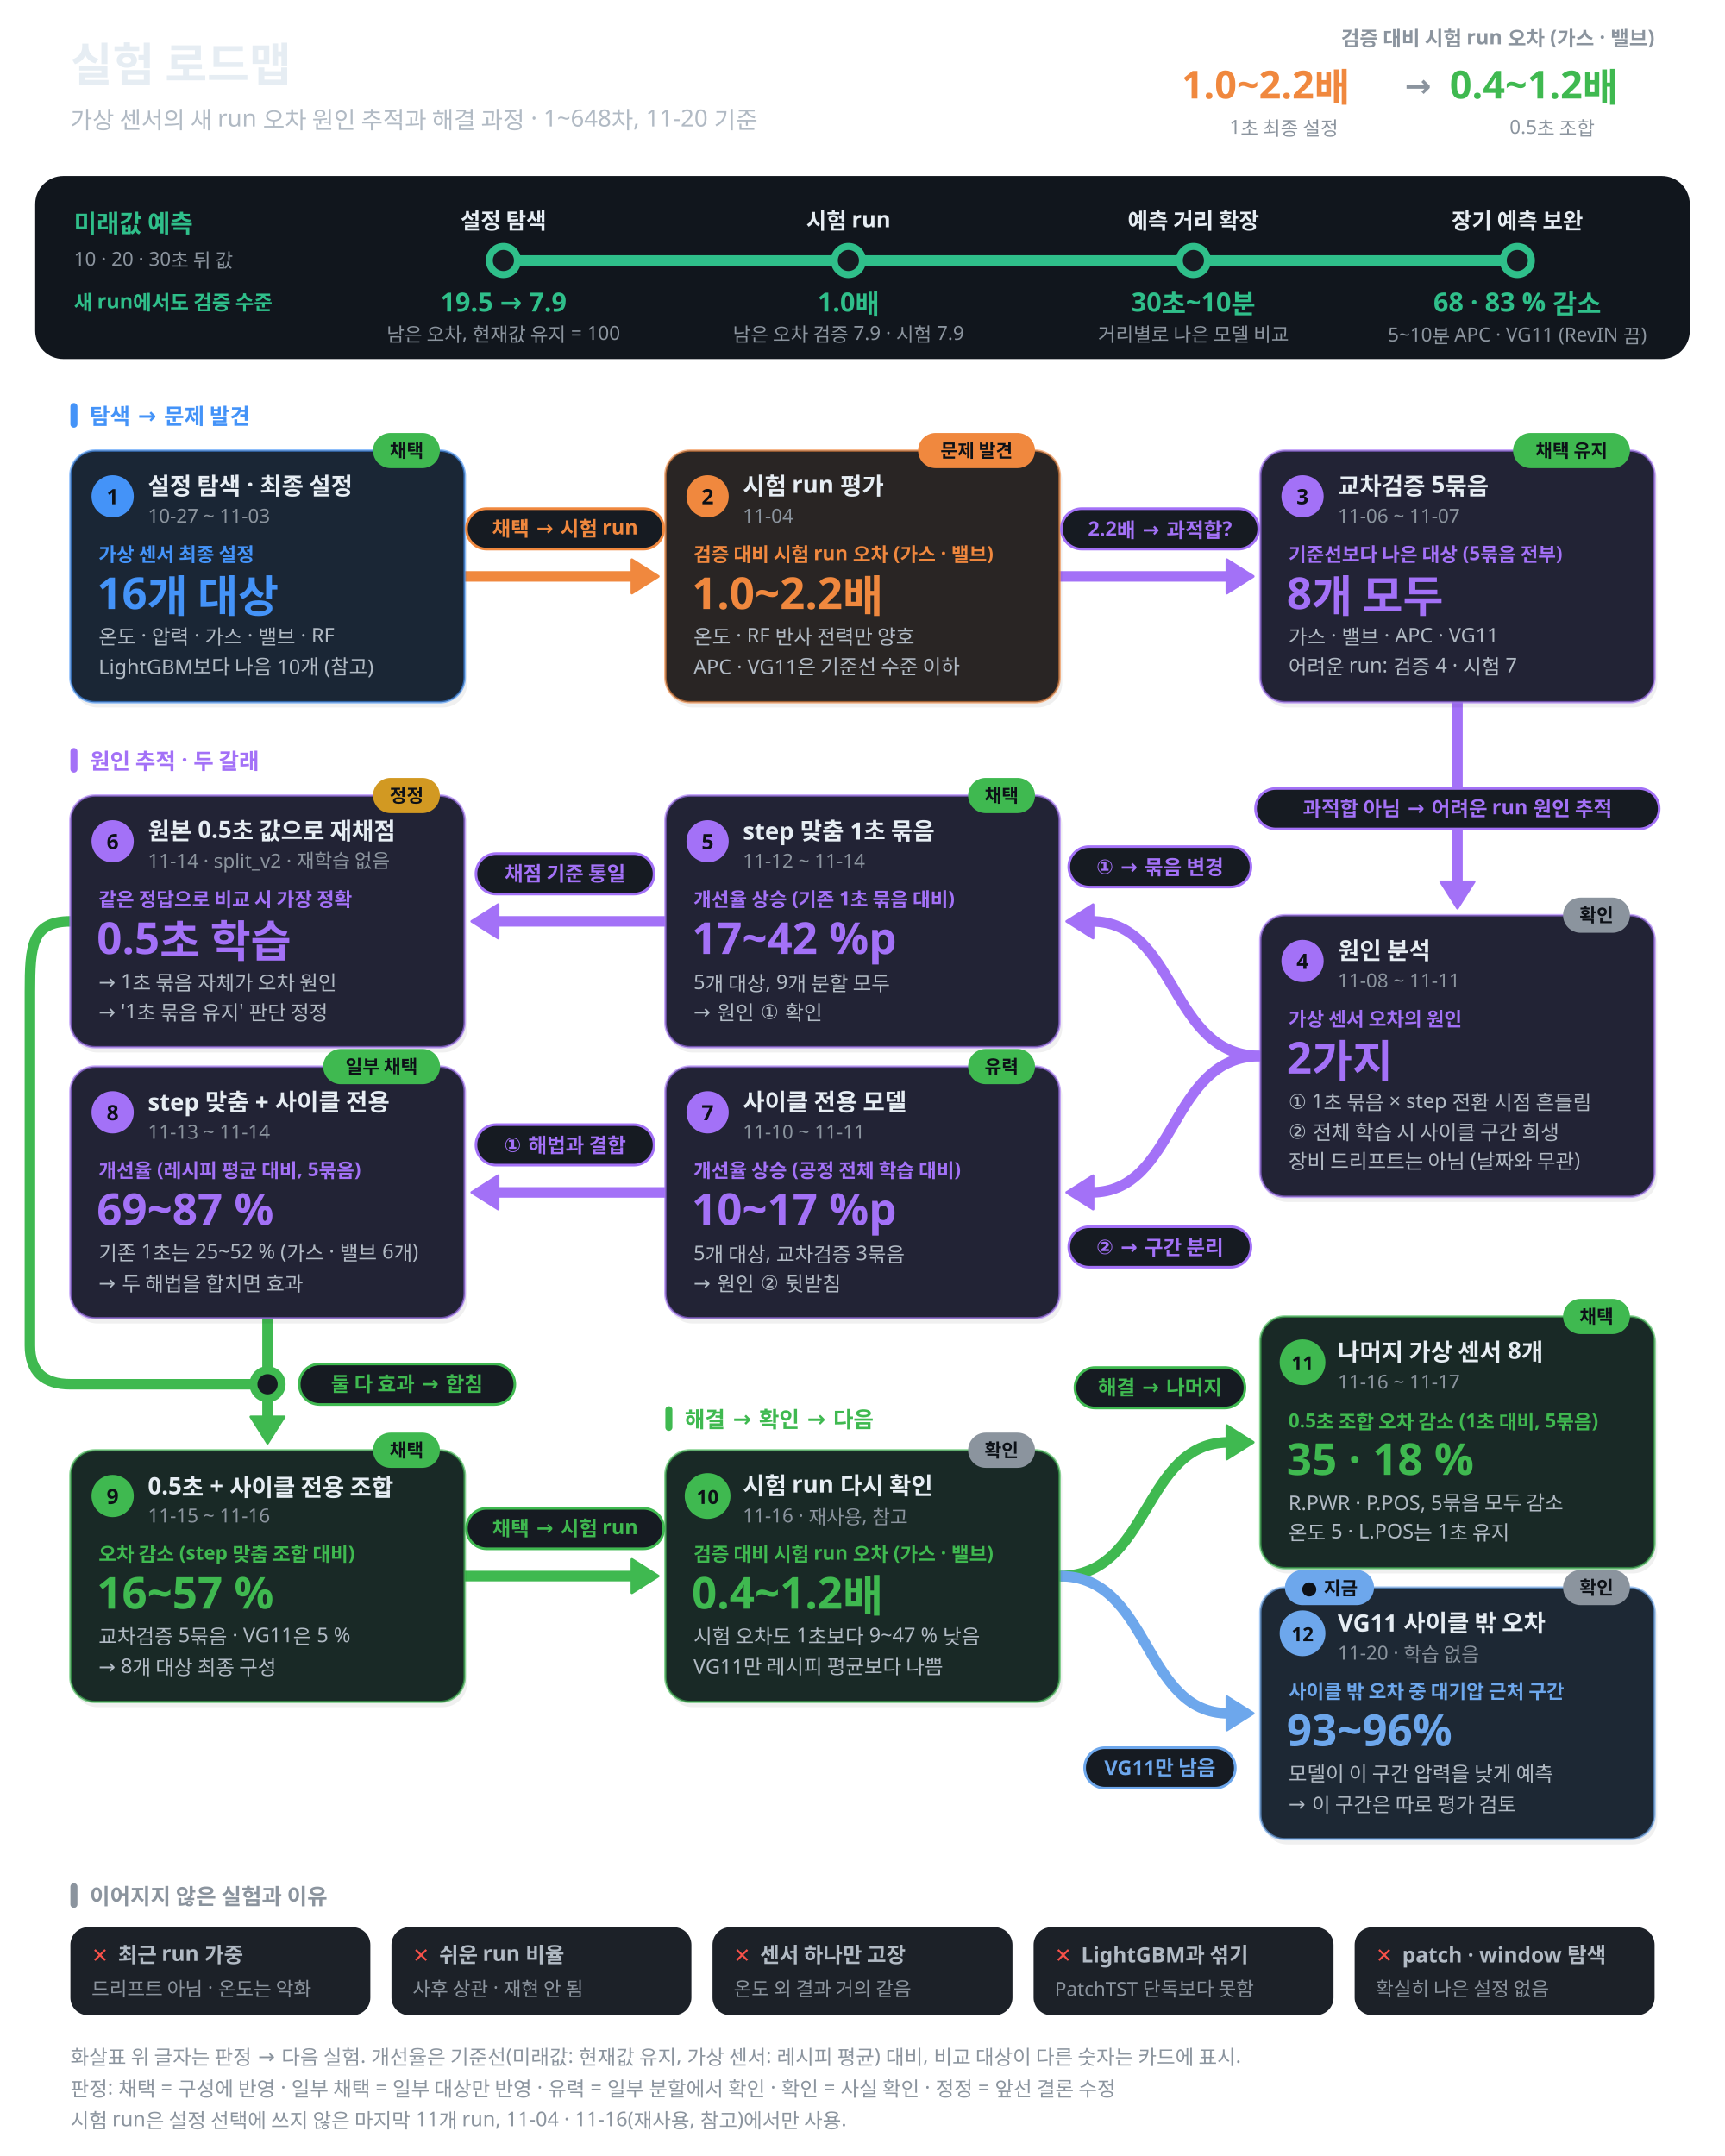
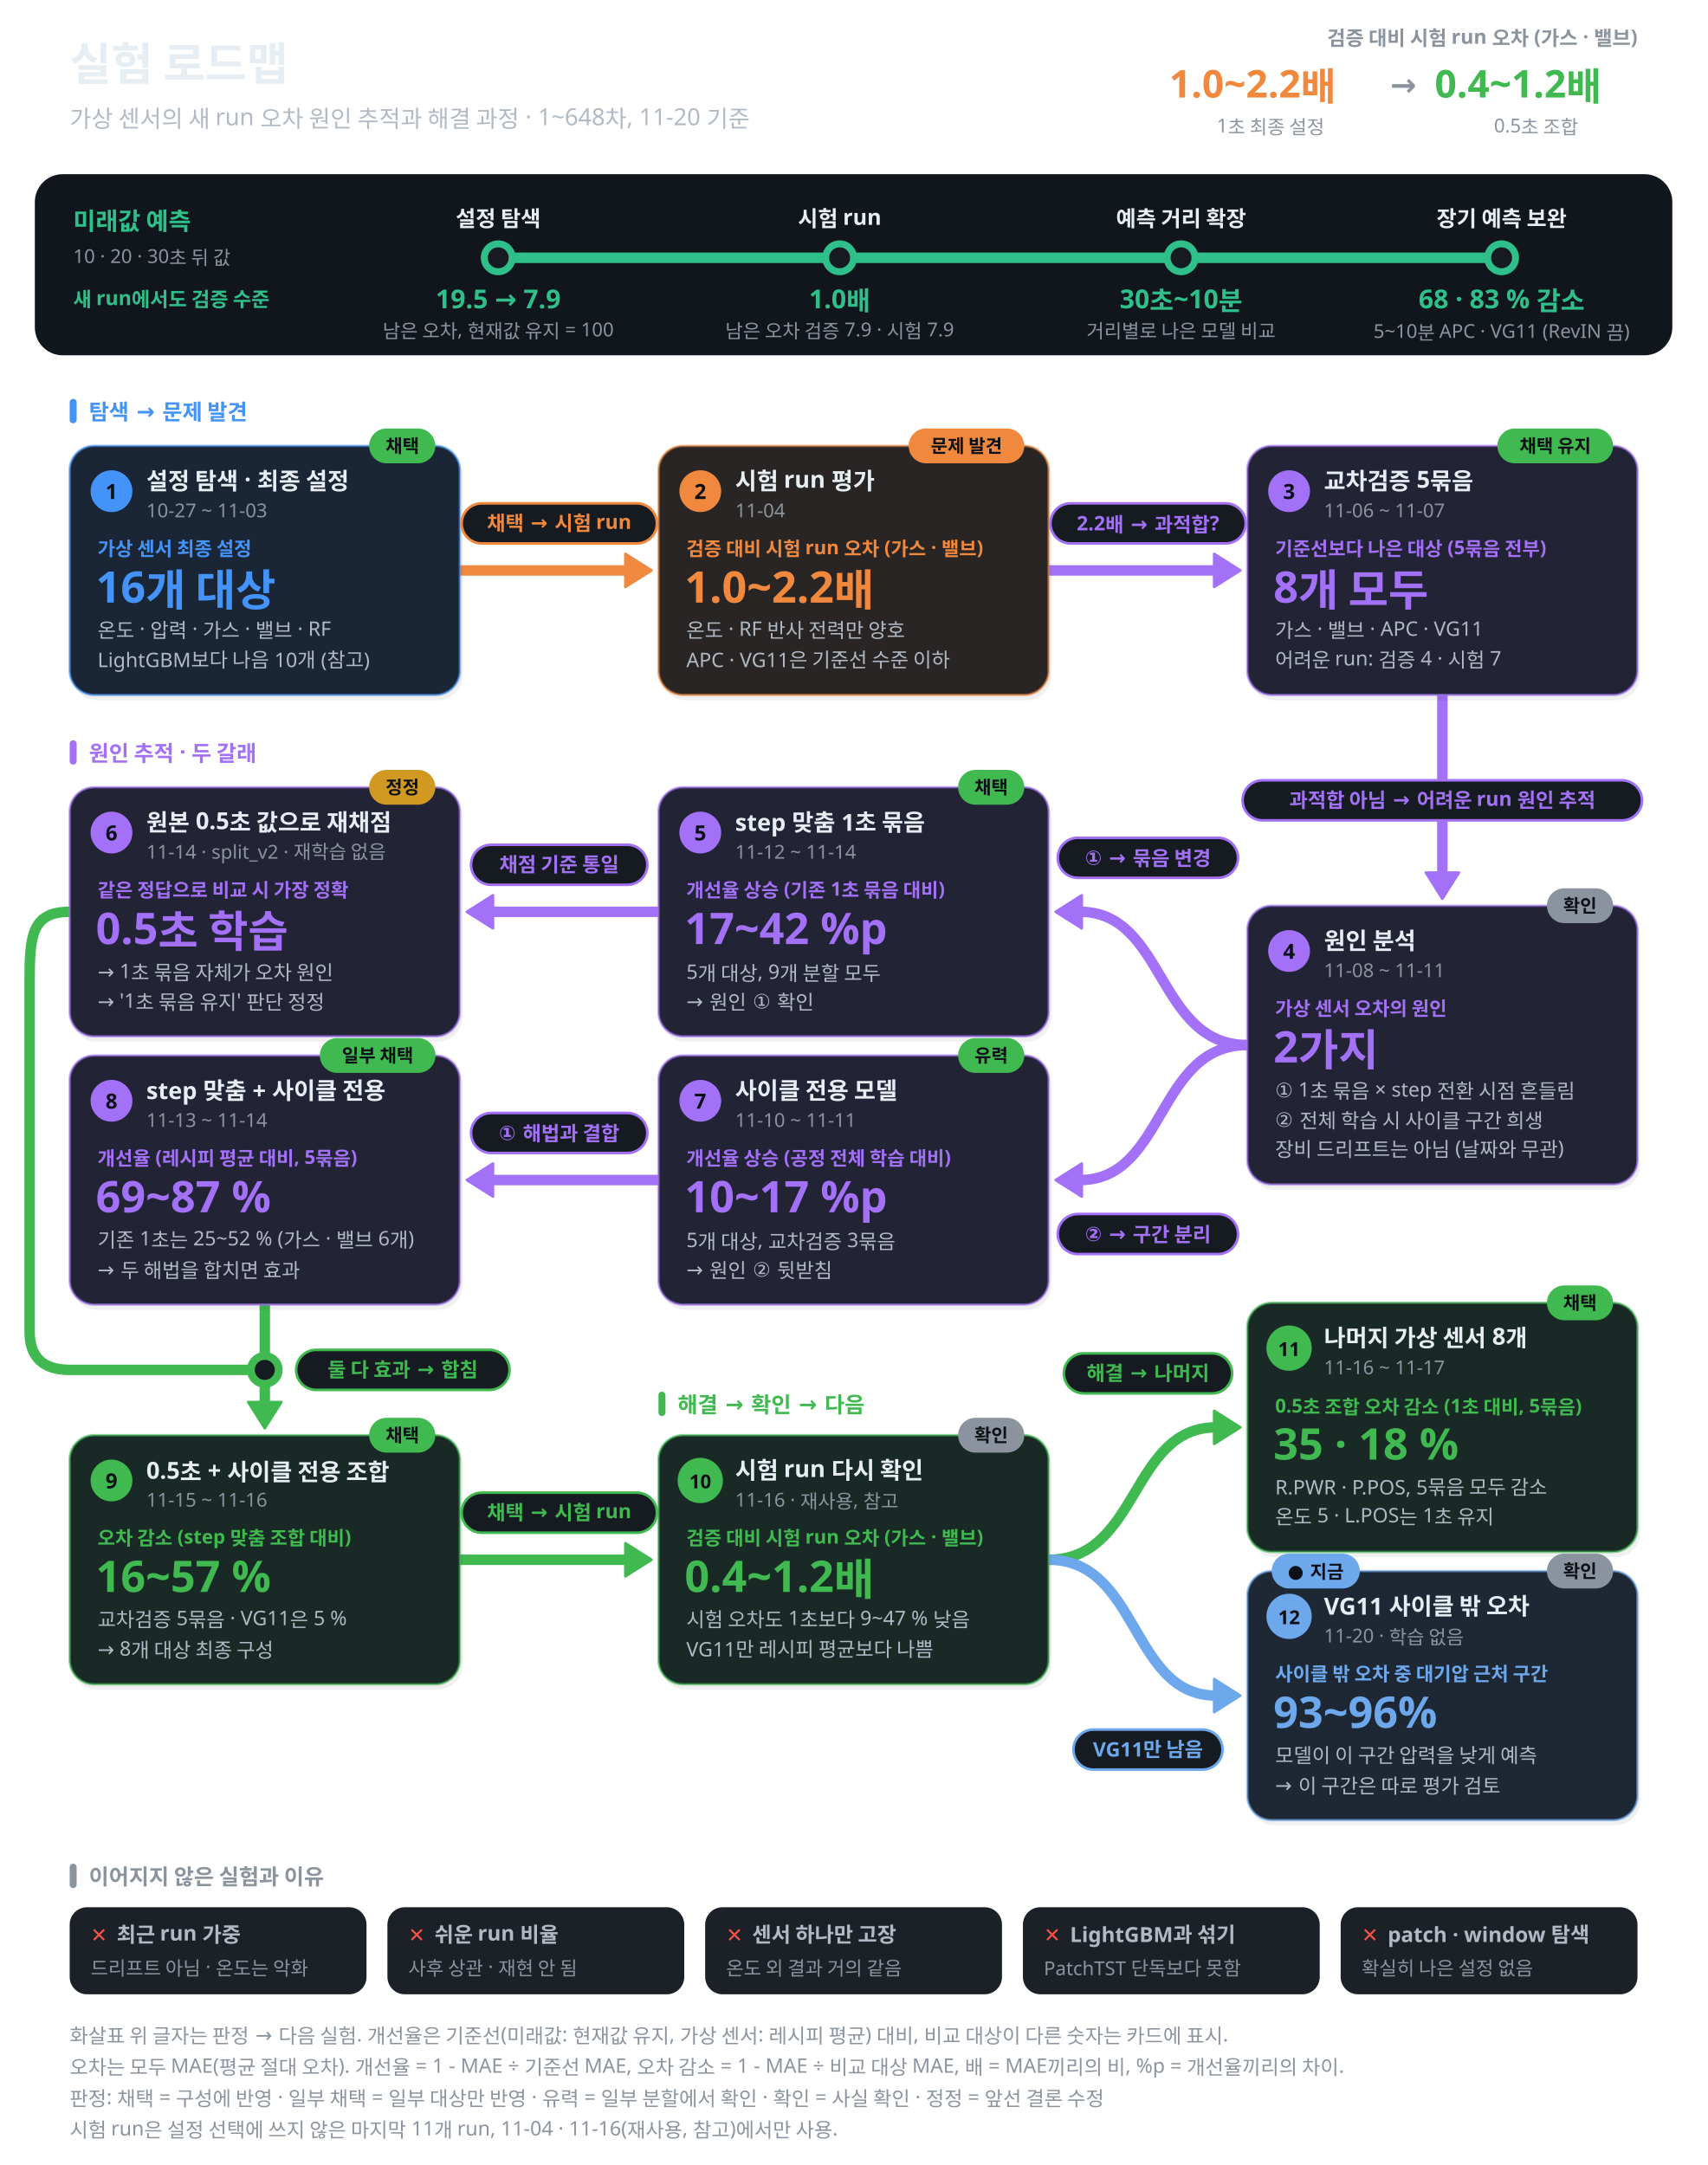
- <svg xmlns="http://www.w3.org/2000/svg" width="980" height="1225" viewBox="0 0 980 1225" role="img" aria-label="실험 로드맵: 가상 센서의 검증 대비 시험 run 오차를 1.0~2.2배에서 0.4~1.2배로 줄이기까지 (1~648차)" font-family="'Pretendard','Apple SD Gothic Neo','Malgun Gothic','Noto Sans KR',system-ui,sans-serif">
+ <svg xmlns="http://www.w3.org/2000/svg" width="980" height="1243" viewBox="0 0 980 1243" role="img" aria-label="실험 로드맵: 가상 센서의 검증 대비 시험 run 오차를 1.0~2.2배에서 0.4~1.2배로 줄이기까지 (1~648차)" font-family="'Pretendard','Apple SD Gothic Neo','Malgun Gothic','Noto Sans KR',system-ui,sans-serif">
  <text x="40.0" y="46.0" font-size="26" font-weight="800" fill="#e6edf3" text-anchor="start">실험 로드맵</text>
  <text x="40.0" y="73.0" font-size="13.5" font-weight="400" fill="#b1bac4" text-anchor="start">가상 센서의 새 run 오차 원인 추적과 해결 과정 · 1~648차, 11-20 기준</text>
  <text x="940.0" y="26.0" font-size="11.5" font-weight="700" fill="#8b949e" text-anchor="end">검증 대비 시험 run 오차 (가스 · 밸브)</text>
  <text x="671.2" y="56.0" font-size="22" font-weight="800" fill="#f0883e" text-anchor="start">1.0~2.2배</text>
  <text x="805.6" y="55.0" font-size="18" font-weight="700" fill="#8b949e" text-anchor="middle">→</text>
  <text x="823.6" y="56.0" font-size="22" font-weight="800" fill="#3fb950" text-anchor="start">0.4~1.2배</text>
  <text x="729.4" y="76.0" font-size="11" font-weight="400" fill="#8b949e" text-anchor="middle">1초 최종 설정</text>
  <text x="881.8" y="76.0" font-size="11" font-weight="400" fill="#8b949e" text-anchor="middle">0.5초 조합</text>
  <rect x="20" y="100" width="940" height="104" rx="16" fill="#11161d" />
  <text x="42.0" y="132.0" font-size="14" font-weight="800" fill="#2fbf8a" text-anchor="start">미래값 예측</text>
  <text x="42.0" y="151.0" font-size="11" font-weight="400" fill="#8b949e" text-anchor="start">10 · 20 · 30초 뒤 값</text>
  <text x="42.0" y="176.0" font-size="11.5" font-weight="700" fill="#2fbf8a" text-anchor="start">새 run에서도 검증 수준</text>
  <line x1="286" y1="148" x2="862" y2="148" stroke="#2fbf8a" stroke-width="6" stroke-linecap="round" />
  <circle cx="286" cy="148" r="8" fill="#161b22" stroke="#2fbf8a" stroke-width="4" />
  <text x="286.0" y="130.0" font-size="12.5" font-weight="700" fill="#e6edf3" text-anchor="middle">설정 탐색</text>
  <text x="286.0" y="177.0" font-size="15" font-weight="800" fill="#2fbf8a" text-anchor="middle">19.5 → 7.9</text>
  <text x="286.0" y="194.0" font-size="11" font-weight="400" fill="#8b949e" text-anchor="middle">남은 오차, 현재값 유지 = 100</text>
  <circle cx="482" cy="148" r="8" fill="#161b22" stroke="#2fbf8a" stroke-width="4" />
  <text x="482.0" y="130.0" font-size="12.5" font-weight="700" fill="#e6edf3" text-anchor="middle">시험 run</text>
  <text x="482.0" y="177.0" font-size="15" font-weight="800" fill="#2fbf8a" text-anchor="middle">1.0배</text>
  <text x="482.0" y="194.0" font-size="11" font-weight="400" fill="#8b949e" text-anchor="middle">남은 오차 검증 7.9 · 시험 7.9</text>
  <circle cx="678" cy="148" r="8" fill="#161b22" stroke="#2fbf8a" stroke-width="4" />
  <text x="678.0" y="130.0" font-size="12.5" font-weight="700" fill="#e6edf3" text-anchor="middle">예측 거리 확장</text>
  <text x="678.0" y="177.0" font-size="15" font-weight="800" fill="#2fbf8a" text-anchor="middle">30초~10분</text>
  <text x="678.0" y="194.0" font-size="11" font-weight="400" fill="#8b949e" text-anchor="middle">거리별로 나은 모델 비교</text>
  <circle cx="862" cy="148" r="8" fill="#161b22" stroke="#2fbf8a" stroke-width="4" />
  <text x="862.0" y="130.0" font-size="12.5" font-weight="700" fill="#e6edf3" text-anchor="middle">장기 예측 보완</text>
  <text x="862.0" y="177.0" font-size="15" font-weight="800" fill="#2fbf8a" text-anchor="middle">68 · 83 % 감소</text>
  <text x="862.0" y="194.0" font-size="11" font-weight="400" fill="#8b949e" text-anchor="middle">5~10분 APC · VG11 (RevIN 끔)</text>
  <rect x="40" y="229" width="4" height="14" rx="2" fill="#4493f8" />
  <text x="51.0" y="241.0" font-size="12.5" font-weight="800" fill="#4493f8" text-anchor="start">탐색 → 문제 발견</text>
  <rect x="40" y="425" width="4" height="14" rx="2" fill="#a371f7" />
  <text x="51.0" y="437.0" font-size="12.5" font-weight="800" fill="#a371f7" text-anchor="start">원인 추적 · 두 갈래</text>
  <rect x="378" y="799" width="4" height="14" rx="2" fill="#3fb950" />
  <text x="389.0" y="811.0" font-size="12.5" font-weight="800" fill="#3fb950" text-anchor="start">해결 → 확인 → 다음</text>
  <path d="M264,327.5 L360,327.5" fill="none" stroke="#f0883e" stroke-width="6" stroke-linejoin="round" stroke-linecap="butt" />
  <polygon points="374,327.5 359.0,337.0 359.0,318.0" fill="#f0883e" stroke="#f0883e" stroke-width="1.5" stroke-linejoin="round" />
  <path d="M602,327.5 L698,327.5" fill="none" stroke="#a371f7" stroke-width="6" stroke-linejoin="round" stroke-linecap="butt" />
  <polygon points="712,327.5 697.0,337.0 697.0,318.0" fill="#a371f7" stroke="#a371f7" stroke-width="1.5" stroke-linejoin="round" />
  <path d="M828.0,399 L828.0,502" fill="none" stroke="#a371f7" stroke-width="6" stroke-linejoin="round" stroke-linecap="butt" />
  <polygon points="828.0,516 818.5,501.0 837.5,501.0" fill="#a371f7" stroke="#a371f7" stroke-width="1.5" stroke-linejoin="round" />
  <path d="M716,600.0 C664,600.0 669,523.5 620,523.5" fill="none" stroke="#a371f7" stroke-width="6" stroke-linejoin="round" stroke-linecap="butt" />
  <polygon points="606,523.5 621.0,514.0 621.0,533.0" fill="#a371f7" stroke="#a371f7" stroke-width="1.5" stroke-linejoin="round" />
  <path d="M378,523.5 L282,523.5" fill="none" stroke="#a371f7" stroke-width="6" stroke-linejoin="round" stroke-linecap="butt" />
  <polygon points="268,523.5 283.0,514.0 283.0,533.0" fill="#a371f7" stroke="#a371f7" stroke-width="1.5" stroke-linejoin="round" />
  <path d="M716,600.0 C664,600.0 669,677.5 620,677.5" fill="none" stroke="#a371f7" stroke-width="6" stroke-linejoin="round" stroke-linecap="butt" />
  <polygon points="606,677.5 621.0,668.0 621.0,687.0" fill="#a371f7" stroke="#a371f7" stroke-width="1.5" stroke-linejoin="round" />
  <path d="M378,677.5 L282,677.5" fill="none" stroke="#a371f7" stroke-width="6" stroke-linejoin="round" stroke-linecap="butt" />
  <polygon points="268,677.5 283.0,668.0 283.0,687.0" fill="#a371f7" stroke="#a371f7" stroke-width="1.5" stroke-linejoin="round" />
  <path d="M40,523.5 C18,523.5 17,537.5 17,563.5 L17,764.5 Q17,786.5 40,786.5 L152.0,786.5" fill="none" stroke="#3fb950" stroke-width="6" stroke-linejoin="round" stroke-linecap="butt" />
  <path d="M152.0,749 L152.0,806" fill="none" stroke="#3fb950" stroke-width="6" stroke-linejoin="round" stroke-linecap="butt" />
  <polygon points="152.0,820 142.5,805.0 161.5,805.0" fill="#3fb950" stroke="#3fb950" stroke-width="1.5" stroke-linejoin="round" />
  <circle cx="152.0" cy="786.5" r="8" fill="#161b22" stroke="#3fb950" stroke-width="4.5" />
  <path d="M264,895.5 L360,895.5" fill="none" stroke="#3fb950" stroke-width="6" stroke-linejoin="round" stroke-linecap="butt" />
  <polygon points="374,895.5 359.0,905.0 359.0,886.0" fill="#3fb950" stroke="#3fb950" stroke-width="1.5" stroke-linejoin="round" />
  <path d="M602,895.5 C654,895.5 649,819.5 698,819.5" fill="none" stroke="#3fb950" stroke-width="6" stroke-linejoin="round" stroke-linecap="butt" />
  <polygon points="712,819.5 697.0,829.0 697.0,810.0" fill="#3fb950" stroke="#3fb950" stroke-width="1.5" stroke-linejoin="round" />
  <path d="M602,895.5 C654,895.5 649,973.5 698,973.5" fill="none" stroke="#6da7ec" stroke-width="6" stroke-linejoin="round" stroke-linecap="butt" />
  <polygon points="712,973.5 697.0,983.0 697.0,964.0" fill="#6da7ec" stroke="#6da7ec" stroke-width="1.5" stroke-linejoin="round" />
  <rect x="41.5" y="259" width="224" height="143" rx="14" fill="#000000" fill-opacity="0.06" />
  <rect x="40" y="256" width="224" height="143" rx="14" fill="#161b22" stroke="#4493f8" stroke-opacity="0.6" stroke-width="1.4" />
  <rect x="40" y="256" width="224" height="143" rx="14" fill="#4493f8" fill-opacity="0.09" />
  <circle cx="64" cy="282" r="12" fill="#4493f8" />
  <text x="64.0" y="286.5" font-size="12" font-weight="800" fill="#0d1117" text-anchor="middle">1</text>
  <text x="84.0" y="281.0" font-size="13.5" font-weight="700" fill="#e6edf3" text-anchor="start">설정 탐색 · 최종 설정</text>
  <text x="84.0" y="297.0" font-size="11" font-weight="400" fill="#8b949e" text-anchor="start">10-27 ~ 11-03</text>
  <text x="56.0" y="319.0" font-size="11" font-weight="700" fill="#4493f8" text-anchor="start">가상 센서 최종 설정</text>
  <text x="55.0" y="346.0" font-size="25" font-weight="800" fill="#4493f8" text-anchor="start">16개 대상</text>
  <text x="56.0" y="366.0" font-size="11.5" font-weight="400" fill="#b1bac4" text-anchor="start">온도 · 압력 · 가스 · 밸브 · RF</text>
  <text x="56.0" y="383.0" font-size="11.5" font-weight="400" fill="#b1bac4" text-anchor="start">LightGBM보다 나음 10개 (참고)</text>
  <rect x="211.9" y="246" width="38.0" height="20" rx="10" fill="#3fb950" />
  <text x="231.0" y="259.8" font-size="10.5" font-weight="700" fill="#0d1117" text-anchor="middle">채택</text>
  <rect x="379.5" y="259" width="224" height="143" rx="14" fill="#000000" fill-opacity="0.06" />
  <rect x="378" y="256" width="224" height="143" rx="14" fill="#161b22" stroke="#f0883e" stroke-opacity="0.6" stroke-width="1.4" />
  <rect x="378" y="256" width="224" height="143" rx="14" fill="#f0883e" fill-opacity="0.09" />
  <circle cx="402" cy="282" r="12" fill="#f0883e" />
  <text x="402.0" y="286.5" font-size="12" font-weight="800" fill="#0d1117" text-anchor="middle">2</text>
  <text x="422.0" y="281.0" font-size="13.5" font-weight="700" fill="#e6edf3" text-anchor="start">시험 run 평가</text>
  <text x="422.0" y="297.0" font-size="11" font-weight="400" fill="#8b949e" text-anchor="start">11-04</text>
  <text x="394.0" y="319.0" font-size="11" font-weight="700" fill="#f0883e" text-anchor="start">검증 대비 시험 run 오차 (가스 · 밸브)</text>
  <text x="393.0" y="346.0" font-size="25" font-weight="800" fill="#f0883e" text-anchor="start">1.0~2.2배</text>
  <text x="394.0" y="366.0" font-size="11.5" font-weight="400" fill="#b1bac4" text-anchor="start">온도 · RF 반사 전력만 양호</text>
  <text x="394.0" y="383.0" font-size="11.5" font-weight="400" fill="#b1bac4" text-anchor="start">APC · VG11은 기준선 수준 이하</text>
  <rect x="521.6" y="246" width="66.4" height="20" rx="10" fill="#f0883e" />
  <text x="554.8" y="259.8" font-size="10.5" font-weight="700" fill="#0d1117" text-anchor="middle">문제 발견</text>
  <rect x="717.5" y="259" width="224" height="143" rx="14" fill="#000000" fill-opacity="0.06" />
  <rect x="716" y="256" width="224" height="143" rx="14" fill="#161b22" stroke="#a371f7" stroke-opacity="0.6" stroke-width="1.4" />
  <rect x="716" y="256" width="224" height="143" rx="14" fill="#a371f7" fill-opacity="0.09" />
  <circle cx="740" cy="282" r="12" fill="#a371f7" />
  <text x="740.0" y="286.5" font-size="12" font-weight="800" fill="#0d1117" text-anchor="middle">3</text>
  <text x="760.0" y="281.0" font-size="13.5" font-weight="700" fill="#e6edf3" text-anchor="start">교차검증 5묶음</text>
  <text x="760.0" y="297.0" font-size="11" font-weight="400" fill="#8b949e" text-anchor="start">11-06 ~ 11-07</text>
  <text x="732.0" y="319.0" font-size="11" font-weight="700" fill="#a371f7" text-anchor="start">기준선보다 나은 대상 (5묶음 전부)</text>
  <text x="731.0" y="346.0" font-size="25" font-weight="800" fill="#a371f7" text-anchor="start">8개 모두</text>
  <text x="732.0" y="366.0" font-size="11.5" font-weight="400" fill="#b1bac4" text-anchor="start">가스 · 밸브 · APC · VG11</text>
  <text x="732.0" y="383.0" font-size="11.5" font-weight="400" fill="#b1bac4" text-anchor="start">어려운 run: 검증 4 · 시험 7</text>
  <rect x="859.6" y="246" width="66.4" height="20" rx="10" fill="#3fb950" />
  <text x="892.8" y="259.8" font-size="10.5" font-weight="700" fill="#0d1117" text-anchor="middle">채택 유지</text>
  <rect x="717.5" y="523" width="224" height="160" rx="14" fill="#000000" fill-opacity="0.06" />
  <rect x="716" y="520" width="224" height="160" rx="14" fill="#161b22" stroke="#a371f7" stroke-opacity="0.6" stroke-width="1.4" />
  <rect x="716" y="520" width="224" height="160" rx="14" fill="#a371f7" fill-opacity="0.09" />
  <circle cx="740" cy="546" r="12" fill="#a371f7" />
  <text x="740.0" y="550.5" font-size="12" font-weight="800" fill="#0d1117" text-anchor="middle">4</text>
  <text x="760.0" y="545.0" font-size="13.5" font-weight="700" fill="#e6edf3" text-anchor="start">원인 분석</text>
  <text x="760.0" y="561.0" font-size="11" font-weight="400" fill="#8b949e" text-anchor="start">11-08 ~ 11-11</text>
  <text x="732.0" y="583.0" font-size="11" font-weight="700" fill="#a371f7" text-anchor="start">가상 센서 오차의 원인</text>
  <text x="731.0" y="610.0" font-size="25" font-weight="800" fill="#a371f7" text-anchor="start">2가지</text>
  <text x="732.0" y="630.0" font-size="11.5" font-weight="400" fill="#b1bac4" text-anchor="start">① 1초 묶음 × step 전환 시점 흔들림</text>
  <text x="732.0" y="647.0" font-size="11.5" font-weight="400" fill="#b1bac4" text-anchor="start">② 전체 학습 시 사이클 구간 희생</text>
  <text x="732.0" y="664.0" font-size="11.5" font-weight="400" fill="#b1bac4" text-anchor="start">장비 드리프트는 아님 (날짜와 무관)</text>
  <rect x="888.0" y="510" width="38.0" height="20" rx="10" fill="#8b949e" />
  <text x="907.0" y="523.8" font-size="10.5" font-weight="700" fill="#0d1117" text-anchor="middle">확인</text>
  <rect x="379.5" y="455" width="224" height="143" rx="14" fill="#000000" fill-opacity="0.06" />
  <rect x="378" y="452" width="224" height="143" rx="14" fill="#161b22" stroke="#a371f7" stroke-opacity="0.6" stroke-width="1.4" />
  <rect x="378" y="452" width="224" height="143" rx="14" fill="#a371f7" fill-opacity="0.09" />
  <circle cx="402" cy="478" r="12" fill="#a371f7" />
  <text x="402.0" y="482.5" font-size="12" font-weight="800" fill="#0d1117" text-anchor="middle">5</text>
  <text x="422.0" y="477.0" font-size="13.5" font-weight="700" fill="#e6edf3" text-anchor="start">step 맞춤 1초 묶음</text>
  <text x="422.0" y="493.0" font-size="11" font-weight="400" fill="#8b949e" text-anchor="start">11-12 ~ 11-14</text>
  <text x="394.0" y="515.0" font-size="11" font-weight="700" fill="#a371f7" text-anchor="start">개선율 상승 (기존 1초 묶음 대비)</text>
  <text x="393.0" y="542.0" font-size="25" font-weight="800" fill="#a371f7" text-anchor="start">17~42 %p</text>
  <text x="394.0" y="562.0" font-size="11.5" font-weight="400" fill="#b1bac4" text-anchor="start">5개 대상, 9개 분할 모두</text>
  <text x="394.0" y="579.0" font-size="11.5" font-weight="400" fill="#b1bac4" text-anchor="start">→ 원인 ① 확인</text>
  <rect x="550.0" y="442" width="38.0" height="20" rx="10" fill="#3fb950" />
  <text x="569.0" y="455.8" font-size="10.5" font-weight="700" fill="#0d1117" text-anchor="middle">채택</text>
  <rect x="41.5" y="455" width="224" height="143" rx="14" fill="#000000" fill-opacity="0.06" />
  <rect x="40" y="452" width="224" height="143" rx="14" fill="#161b22" stroke="#a371f7" stroke-opacity="0.6" stroke-width="1.4" />
  <rect x="40" y="452" width="224" height="143" rx="14" fill="#a371f7" fill-opacity="0.09" />
  <circle cx="64" cy="478" r="12" fill="#a371f7" />
  <text x="64.0" y="482.5" font-size="12" font-weight="800" fill="#0d1117" text-anchor="middle">6</text>
  <text x="84.0" y="477.0" font-size="13.5" font-weight="700" fill="#e6edf3" text-anchor="start">원본 0.5초 값으로 재채점</text>
  <text x="84.0" y="493.0" font-size="11" font-weight="400" fill="#8b949e" text-anchor="start">11-14 · split_v2 · 재학습 없음</text>
  <text x="56.0" y="515.0" font-size="11" font-weight="700" fill="#a371f7" text-anchor="start">같은 정답으로 비교 시 가장 정확</text>
  <text x="55.0" y="542.0" font-size="25" font-weight="800" fill="#a371f7" text-anchor="start">0.5초 학습</text>
  <text x="56.0" y="562.0" font-size="11.5" font-weight="400" fill="#b1bac4" text-anchor="start">→ 1초 묶음 자체가 오차 원인</text>
  <text x="56.0" y="579.0" font-size="11.5" font-weight="400" fill="#b1bac4" text-anchor="start">→ '1초 묶음 유지' 판단 정정</text>
  <rect x="211.9" y="442" width="38.0" height="20" rx="10" fill="#d29922" />
  <text x="231.0" y="455.8" font-size="10.5" font-weight="700" fill="#0d1117" text-anchor="middle">정정</text>
  <rect x="379.5" y="609" width="224" height="143" rx="14" fill="#000000" fill-opacity="0.06" />
  <rect x="378" y="606" width="224" height="143" rx="14" fill="#161b22" stroke="#a371f7" stroke-opacity="0.6" stroke-width="1.4" />
  <rect x="378" y="606" width="224" height="143" rx="14" fill="#a371f7" fill-opacity="0.09" />
  <circle cx="402" cy="632" r="12" fill="#a371f7" />
  <text x="402.0" y="636.5" font-size="12" font-weight="800" fill="#0d1117" text-anchor="middle">7</text>
  <text x="422.0" y="631.0" font-size="13.5" font-weight="700" fill="#e6edf3" text-anchor="start">사이클 전용 모델</text>
  <text x="422.0" y="647.0" font-size="11" font-weight="400" fill="#8b949e" text-anchor="start">11-10 ~ 11-11</text>
  <text x="394.0" y="669.0" font-size="11" font-weight="700" fill="#a371f7" text-anchor="start">개선율 상승 (공정 전체 학습 대비)</text>
  <text x="393.0" y="696.0" font-size="25" font-weight="800" fill="#a371f7" text-anchor="start">10~17 %p</text>
  <text x="394.0" y="716.0" font-size="11.5" font-weight="400" fill="#b1bac4" text-anchor="start">5개 대상, 교차검증 3묶음</text>
  <text x="394.0" y="733.0" font-size="11.5" font-weight="400" fill="#b1bac4" text-anchor="start">→ 원인 ② 뒷받침</text>
  <rect x="550.0" y="596" width="38.0" height="20" rx="10" fill="#3fb950" />
  <text x="569.0" y="609.8" font-size="10.5" font-weight="700" fill="#0d1117" text-anchor="middle">유력</text>
  <rect x="41.5" y="609" width="224" height="143" rx="14" fill="#000000" fill-opacity="0.06" />
  <rect x="40" y="606" width="224" height="143" rx="14" fill="#161b22" stroke="#a371f7" stroke-opacity="0.6" stroke-width="1.4" />
  <rect x="40" y="606" width="224" height="143" rx="14" fill="#a371f7" fill-opacity="0.09" />
  <circle cx="64" cy="632" r="12" fill="#a371f7" />
  <text x="64.0" y="636.5" font-size="12" font-weight="800" fill="#0d1117" text-anchor="middle">8</text>
  <text x="84.0" y="631.0" font-size="13.5" font-weight="700" fill="#e6edf3" text-anchor="start">step 맞춤 + 사이클 전용</text>
  <text x="84.0" y="647.0" font-size="11" font-weight="400" fill="#8b949e" text-anchor="start">11-13 ~ 11-14</text>
  <text x="56.0" y="669.0" font-size="11" font-weight="700" fill="#a371f7" text-anchor="start">개선율 (레시피 평균 대비, 5묶음)</text>
  <text x="55.0" y="696.0" font-size="25" font-weight="800" fill="#a371f7" text-anchor="start">69~87 %</text>
  <text x="56.0" y="716.0" font-size="11.5" font-weight="400" fill="#b1bac4" text-anchor="start">기존 1초는 25~52 % (가스 · 밸브 6개)</text>
  <text x="56.0" y="733.0" font-size="11.5" font-weight="400" fill="#b1bac4" text-anchor="start">→ 두 해법을 합치면 효과</text>
  <rect x="183.6" y="596" width="66.4" height="20" rx="10" fill="#3fb950" />
  <text x="216.8" y="609.8" font-size="10.5" font-weight="700" fill="#0d1117" text-anchor="middle">일부 채택</text>
  <rect x="41.5" y="827" width="224" height="143" rx="14" fill="#000000" fill-opacity="0.06" />
  <rect x="40" y="824" width="224" height="143" rx="14" fill="#161b22" stroke="#3fb950" stroke-opacity="0.6" stroke-width="1.4" />
  <rect x="40" y="824" width="224" height="143" rx="14" fill="#3fb950" fill-opacity="0.09" />
  <circle cx="64" cy="850" r="12" fill="#3fb950" />
  <text x="64.0" y="854.5" font-size="12" font-weight="800" fill="#0d1117" text-anchor="middle">9</text>
  <text x="84.0" y="849.0" font-size="13.5" font-weight="700" fill="#e6edf3" text-anchor="start">0.5초 + 사이클 전용 조합</text>
  <text x="84.0" y="865.0" font-size="11" font-weight="400" fill="#8b949e" text-anchor="start">11-15 ~ 11-16</text>
  <text x="56.0" y="887.0" font-size="11" font-weight="700" fill="#3fb950" text-anchor="start">오차 감소 (step 맞춤 조합 대비)</text>
  <text x="55.0" y="914.0" font-size="25" font-weight="800" fill="#3fb950" text-anchor="start">16~57 %</text>
  <text x="56.0" y="934.0" font-size="11.5" font-weight="400" fill="#b1bac4" text-anchor="start">교차검증 5묶음 · VG11은 5 %</text>
  <text x="56.0" y="951.0" font-size="11.5" font-weight="400" fill="#b1bac4" text-anchor="start">→ 8개 대상 최종 구성</text>
  <rect x="211.9" y="814" width="38.0" height="20" rx="10" fill="#3fb950" />
  <text x="231.0" y="827.8" font-size="10.5" font-weight="700" fill="#0d1117" text-anchor="middle">채택</text>
  <rect x="379.5" y="827" width="224" height="143" rx="14" fill="#000000" fill-opacity="0.06" />
  <rect x="378" y="824" width="224" height="143" rx="14" fill="#161b22" stroke="#3fb950" stroke-opacity="0.6" stroke-width="1.4" />
  <rect x="378" y="824" width="224" height="143" rx="14" fill="#3fb950" fill-opacity="0.09" />
  <circle cx="402" cy="850" r="13" fill="#3fb950" />
  <text x="402.0" y="854.5" font-size="11" font-weight="800" fill="#0d1117" text-anchor="middle">10</text>
  <text x="422.0" y="849.0" font-size="13.5" font-weight="700" fill="#e6edf3" text-anchor="start">시험 run 다시 확인</text>
  <text x="422.0" y="865.0" font-size="11" font-weight="400" fill="#8b949e" text-anchor="start">11-16 · 재사용, 참고</text>
  <text x="394.0" y="887.0" font-size="11" font-weight="700" fill="#3fb950" text-anchor="start">검증 대비 시험 run 오차 (가스 · 밸브)</text>
  <text x="393.0" y="914.0" font-size="25" font-weight="800" fill="#3fb950" text-anchor="start">0.4~1.2배</text>
  <text x="394.0" y="934.0" font-size="11.5" font-weight="400" fill="#b1bac4" text-anchor="start">시험 오차도 1초보다 9~47 % 낮음</text>
  <text x="394.0" y="951.0" font-size="11.5" font-weight="400" fill="#b1bac4" text-anchor="start">VG11만 레시피 평균보다 나쁨</text>
  <rect x="550.0" y="814" width="38.0" height="20" rx="10" fill="#8b949e" />
  <text x="569.0" y="827.8" font-size="10.5" font-weight="700" fill="#0d1117" text-anchor="middle">확인</text>
  <rect x="717.5" y="751" width="224" height="143" rx="14" fill="#000000" fill-opacity="0.06" />
  <rect x="716" y="748" width="224" height="143" rx="14" fill="#161b22" stroke="#3fb950" stroke-opacity="0.6" stroke-width="1.4" />
  <rect x="716" y="748" width="224" height="143" rx="14" fill="#3fb950" fill-opacity="0.09" />
  <circle cx="740" cy="774" r="13" fill="#3fb950" />
  <text x="740.0" y="778.5" font-size="11" font-weight="800" fill="#0d1117" text-anchor="middle">11</text>
  <text x="760.0" y="773.0" font-size="13.5" font-weight="700" fill="#e6edf3" text-anchor="start">나머지 가상 센서 8개</text>
  <text x="760.0" y="789.0" font-size="11" font-weight="400" fill="#8b949e" text-anchor="start">11-16 ~ 11-17</text>
  <text x="732.0" y="811.0" font-size="11" font-weight="700" fill="#3fb950" text-anchor="start">0.5초 조합 오차 감소 (1초 대비, 5묶음)</text>
  <text x="731.0" y="838.0" font-size="25" font-weight="800" fill="#3fb950" text-anchor="start">35 · 18 %</text>
  <text x="732.0" y="858.0" font-size="11.5" font-weight="400" fill="#b1bac4" text-anchor="start">R.PWR · P.POS, 5묶음 모두 감소</text>
  <text x="732.0" y="875.0" font-size="11.5" font-weight="400" fill="#b1bac4" text-anchor="start">온도 5 · L.POS는 1초 유지</text>
  <rect x="888.0" y="738" width="38.0" height="20" rx="10" fill="#3fb950" />
  <text x="907.0" y="751.8" font-size="10.5" font-weight="700" fill="#0d1117" text-anchor="middle">채택</text>
  <rect x="717.5" y="905" width="224" height="143" rx="14" fill="#000000" fill-opacity="0.06" />
  <rect x="716" y="902" width="224" height="143" rx="14" fill="#161b22" stroke="#6da7ec" stroke-opacity="0.6" stroke-width="1.4" />
  <rect x="716" y="902" width="224" height="143" rx="14" fill="#6da7ec" fill-opacity="0.09" />
  <circle cx="740" cy="928" r="13" fill="#6da7ec" />
  <text x="740.0" y="932.5" font-size="11" font-weight="800" fill="#0d1117" text-anchor="middle">12</text>
  <text x="760.0" y="927.0" font-size="13.5" font-weight="700" fill="#e6edf3" text-anchor="start">VG11 사이클 밖 오차</text>
  <text x="760.0" y="943.0" font-size="11" font-weight="400" fill="#8b949e" text-anchor="start">11-20 · 학습 없음</text>
  <text x="732.0" y="965.0" font-size="11" font-weight="700" fill="#6da7ec" text-anchor="start">사이클 밖 오차 중 대기압 근처 구간</text>
  <text x="731.0" y="992.0" font-size="25" font-weight="800" fill="#6da7ec" text-anchor="start">93~96%</text>
  <text x="732.0" y="1012.0" font-size="11.5" font-weight="400" fill="#b1bac4" text-anchor="start">모델이 이 구간 압력을 낮게 예측</text>
  <text x="732.0" y="1029.0" font-size="11.5" font-weight="400" fill="#b1bac4" text-anchor="start">→ 이 구간은 따로 평가 검토</text>
  <rect x="888.0" y="892" width="38.0" height="20" rx="10" fill="#8b949e" />
  <text x="907.0" y="905.8" font-size="10.5" font-weight="700" fill="#0d1117" text-anchor="middle">확인</text>
  <rect x="730.0" y="892" width="50.6" height="20" rx="10" fill="#6da7ec" />
  <text x="755.3" y="905.8" font-size="10.5" font-weight="700" fill="#0d1117" text-anchor="middle">● 지금</text>
  <rect x="265.0" y="289.0" width="112.1" height="23" rx="11.5" fill="#161b22" stroke="#f0883e" stroke-width="1.5" />
  <text x="321.0" y="304.5" font-size="11.5" font-weight="700" fill="#f0883e" text-anchor="middle">채택 → 시험 run</text>
  <rect x="603.0" y="289.0" width="112.1" height="23" rx="11.5" fill="#161b22" stroke="#a371f7" stroke-width="1.5" />
  <text x="659.0" y="304.5" font-size="11.5" font-weight="700" fill="#a371f7" text-anchor="middle">2.2배 → 과적합?</text>
  <rect x="713.3" y="448.0" width="229.3" height="23" rx="11.5" fill="#161b22" stroke="#a371f7" stroke-width="1.5" />
  <text x="828.0" y="463.5" font-size="11.5" font-weight="700" fill="#a371f7" text-anchor="middle">과적합 아님 → 어려운 run 원인 추적</text>
  <rect x="607.2" y="481.0" width="103.5" height="23" rx="11.5" fill="#161b22" stroke="#a371f7" stroke-width="1.5" />
  <text x="659.0" y="496.5" font-size="11.5" font-weight="700" fill="#a371f7" text-anchor="middle">① → 묶음 변경</text>
  <rect x="607.2" y="697.0" width="103.5" height="23" rx="11.5" fill="#161b22" stroke="#a371f7" stroke-width="1.5" />
  <text x="659.0" y="712.5" font-size="11.5" font-weight="700" fill="#a371f7" text-anchor="middle">② → 구간 분리</text>
  <rect x="270.4" y="485.0" width="101.2" height="23" rx="11.5" fill="#161b22" stroke="#a371f7" stroke-width="1.5" />
  <text x="321.0" y="500.5" font-size="11.5" font-weight="700" fill="#a371f7" text-anchor="middle">채점 기준 통일</text>
  <rect x="270.4" y="639.0" width="101.2" height="23" rx="11.5" fill="#161b22" stroke="#a371f7" stroke-width="1.5" />
  <text x="321.0" y="654.5" font-size="11.5" font-weight="700" fill="#a371f7" text-anchor="middle">① 해법과 결합</text>
  <rect x="170.0" y="775.0" width="122.5" height="23" rx="11.5" fill="#161b22" stroke="#3fb950" stroke-width="1.5" />
  <text x="231.2" y="790.5" font-size="11.5" font-weight="700" fill="#3fb950" text-anchor="middle">둘 다 효과 → 합침</text>
  <rect x="265.0" y="857.0" width="112.1" height="23" rx="11.5" fill="#161b22" stroke="#3fb950" stroke-width="1.5" />
  <text x="321.0" y="872.5" font-size="11.5" font-weight="700" fill="#3fb950" text-anchor="middle">채택 → 시험 run</text>
  <rect x="610.7" y="777.0" width="96.6" height="23" rx="11.5" fill="#161b22" stroke="#3fb950" stroke-width="1.5" />
  <text x="659.0" y="792.5" font-size="11.5" font-weight="700" fill="#3fb950" text-anchor="middle">해결 → 나머지</text>
  <rect x="616.2" y="993.0" width="85.6" height="23" rx="11.5" fill="#161b22" stroke="#6da7ec" stroke-width="1.5" />
  <text x="659.0" y="1008.5" font-size="11.5" font-weight="700" fill="#6da7ec" text-anchor="middle">VG11만 남음</text>
  <rect x="40" y="1070" width="4" height="14" rx="2" fill="#8b949e" />
  <text x="51.0" y="1082.0" font-size="12.5" font-weight="800" fill="#8b949e" text-anchor="start">이어지지 않은 실험과 이유</text>
  <rect x="40.0" y="1095" width="170.4" height="50" rx="10" fill="#1c2128" />
  <text x="52.0" y="1115.0" font-size="11.5" font-weight="800" fill="#f85149" text-anchor="start">✕</text>
  <text x="67.0" y="1115.0" font-size="12" font-weight="700" fill="#b1bac4" text-anchor="start">최근 run 가중</text>
  <text x="52.0" y="1134.0" font-size="11" font-weight="400" fill="#8b949e" text-anchor="start">드리프트 아님 · 온도는 악화</text>
  <rect x="222.4" y="1095" width="170.4" height="50" rx="10" fill="#1c2128" />
  <text x="234.4" y="1115.0" font-size="11.5" font-weight="800" fill="#f85149" text-anchor="start">✕</text>
  <text x="249.4" y="1115.0" font-size="12" font-weight="700" fill="#b1bac4" text-anchor="start">쉬운 run 비율</text>
  <text x="234.4" y="1134.0" font-size="11" font-weight="400" fill="#8b949e" text-anchor="start">사후 상관 · 재현 안 됨</text>
  <rect x="404.8" y="1095" width="170.4" height="50" rx="10" fill="#1c2128" />
  <text x="416.8" y="1115.0" font-size="11.5" font-weight="800" fill="#f85149" text-anchor="start">✕</text>
  <text x="431.8" y="1115.0" font-size="12" font-weight="700" fill="#b1bac4" text-anchor="start">센서 하나만 고장</text>
  <text x="416.8" y="1134.0" font-size="11" font-weight="400" fill="#8b949e" text-anchor="start">온도 외 결과 거의 같음</text>
  <rect x="587.2" y="1095" width="170.4" height="50" rx="10" fill="#1c2128" />
  <text x="599.2" y="1115.0" font-size="11.5" font-weight="800" fill="#f85149" text-anchor="start">✕</text>
  <text x="614.2" y="1115.0" font-size="12" font-weight="700" fill="#b1bac4" text-anchor="start">LightGBM과 섞기</text>
  <text x="599.2" y="1134.0" font-size="11" font-weight="400" fill="#8b949e" text-anchor="start">PatchTST 단독보다 못함</text>
  <rect x="769.6" y="1095" width="170.4" height="50" rx="10" fill="#1c2128" />
  <text x="781.6" y="1115.0" font-size="11.5" font-weight="800" fill="#f85149" text-anchor="start">✕</text>
  <text x="796.6" y="1115.0" font-size="12" font-weight="700" fill="#b1bac4" text-anchor="start">patch · window 탐색</text>
  <text x="781.6" y="1134.0" font-size="11" font-weight="400" fill="#8b949e" text-anchor="start">확실히 나은 설정 없음</text>
  <text x="40.0" y="1173.0" font-size="11.5" font-weight="400" fill="#8b949e" text-anchor="start">화살표 위 글자는 판정 → 다음 실험. 개선율은 기준선(미래값: 현재값 유지, 가상 센서: 레시피 평균) 대비, 비교 대상이 다른 숫자는 카드에 표시.</text>
-   <text x="40.0" y="1191.0" font-size="11.5" font-weight="400" fill="#8b949e" text-anchor="start">판정: 채택 = 구성에 반영 · 일부 채택 = 일부 대상만 반영 · 유력 = 일부 분할에서 확인 · 확인 = 사실 확인 · 정정 = 앞선 결론 수정</text>
-   <text x="40.0" y="1209.0" font-size="11.5" font-weight="400" fill="#8b949e" text-anchor="start">시험 run은 설정 선택에 쓰지 않은 마지막 11개 run, 11-04 · 11-16(재사용, 참고)에서만 사용.</text>
+   <text x="40.0" y="1191.0" font-size="11.5" font-weight="400" fill="#8b949e" text-anchor="start">오차는 모두 MAE(평균 절대 오차). 개선율 = 1 - MAE ÷ 기준선 MAE, 오차 감소 = 1 - MAE ÷ 비교 대상 MAE, 배 = MAE끼리의 비, %p = 개선율끼리의 차이.</text>
+   <text x="40.0" y="1209.0" font-size="11.5" font-weight="400" fill="#8b949e" text-anchor="start">판정: 채택 = 구성에 반영 · 일부 채택 = 일부 대상만 반영 · 유력 = 일부 분할에서 확인 · 확인 = 사실 확인 · 정정 = 앞선 결론 수정</text>
+   <text x="40.0" y="1227.0" font-size="11.5" font-weight="400" fill="#8b949e" text-anchor="start">시험 run은 설정 선택에 쓰지 않은 마지막 11개 run, 11-04 · 11-16(재사용, 참고)에서만 사용.</text>
</svg>
